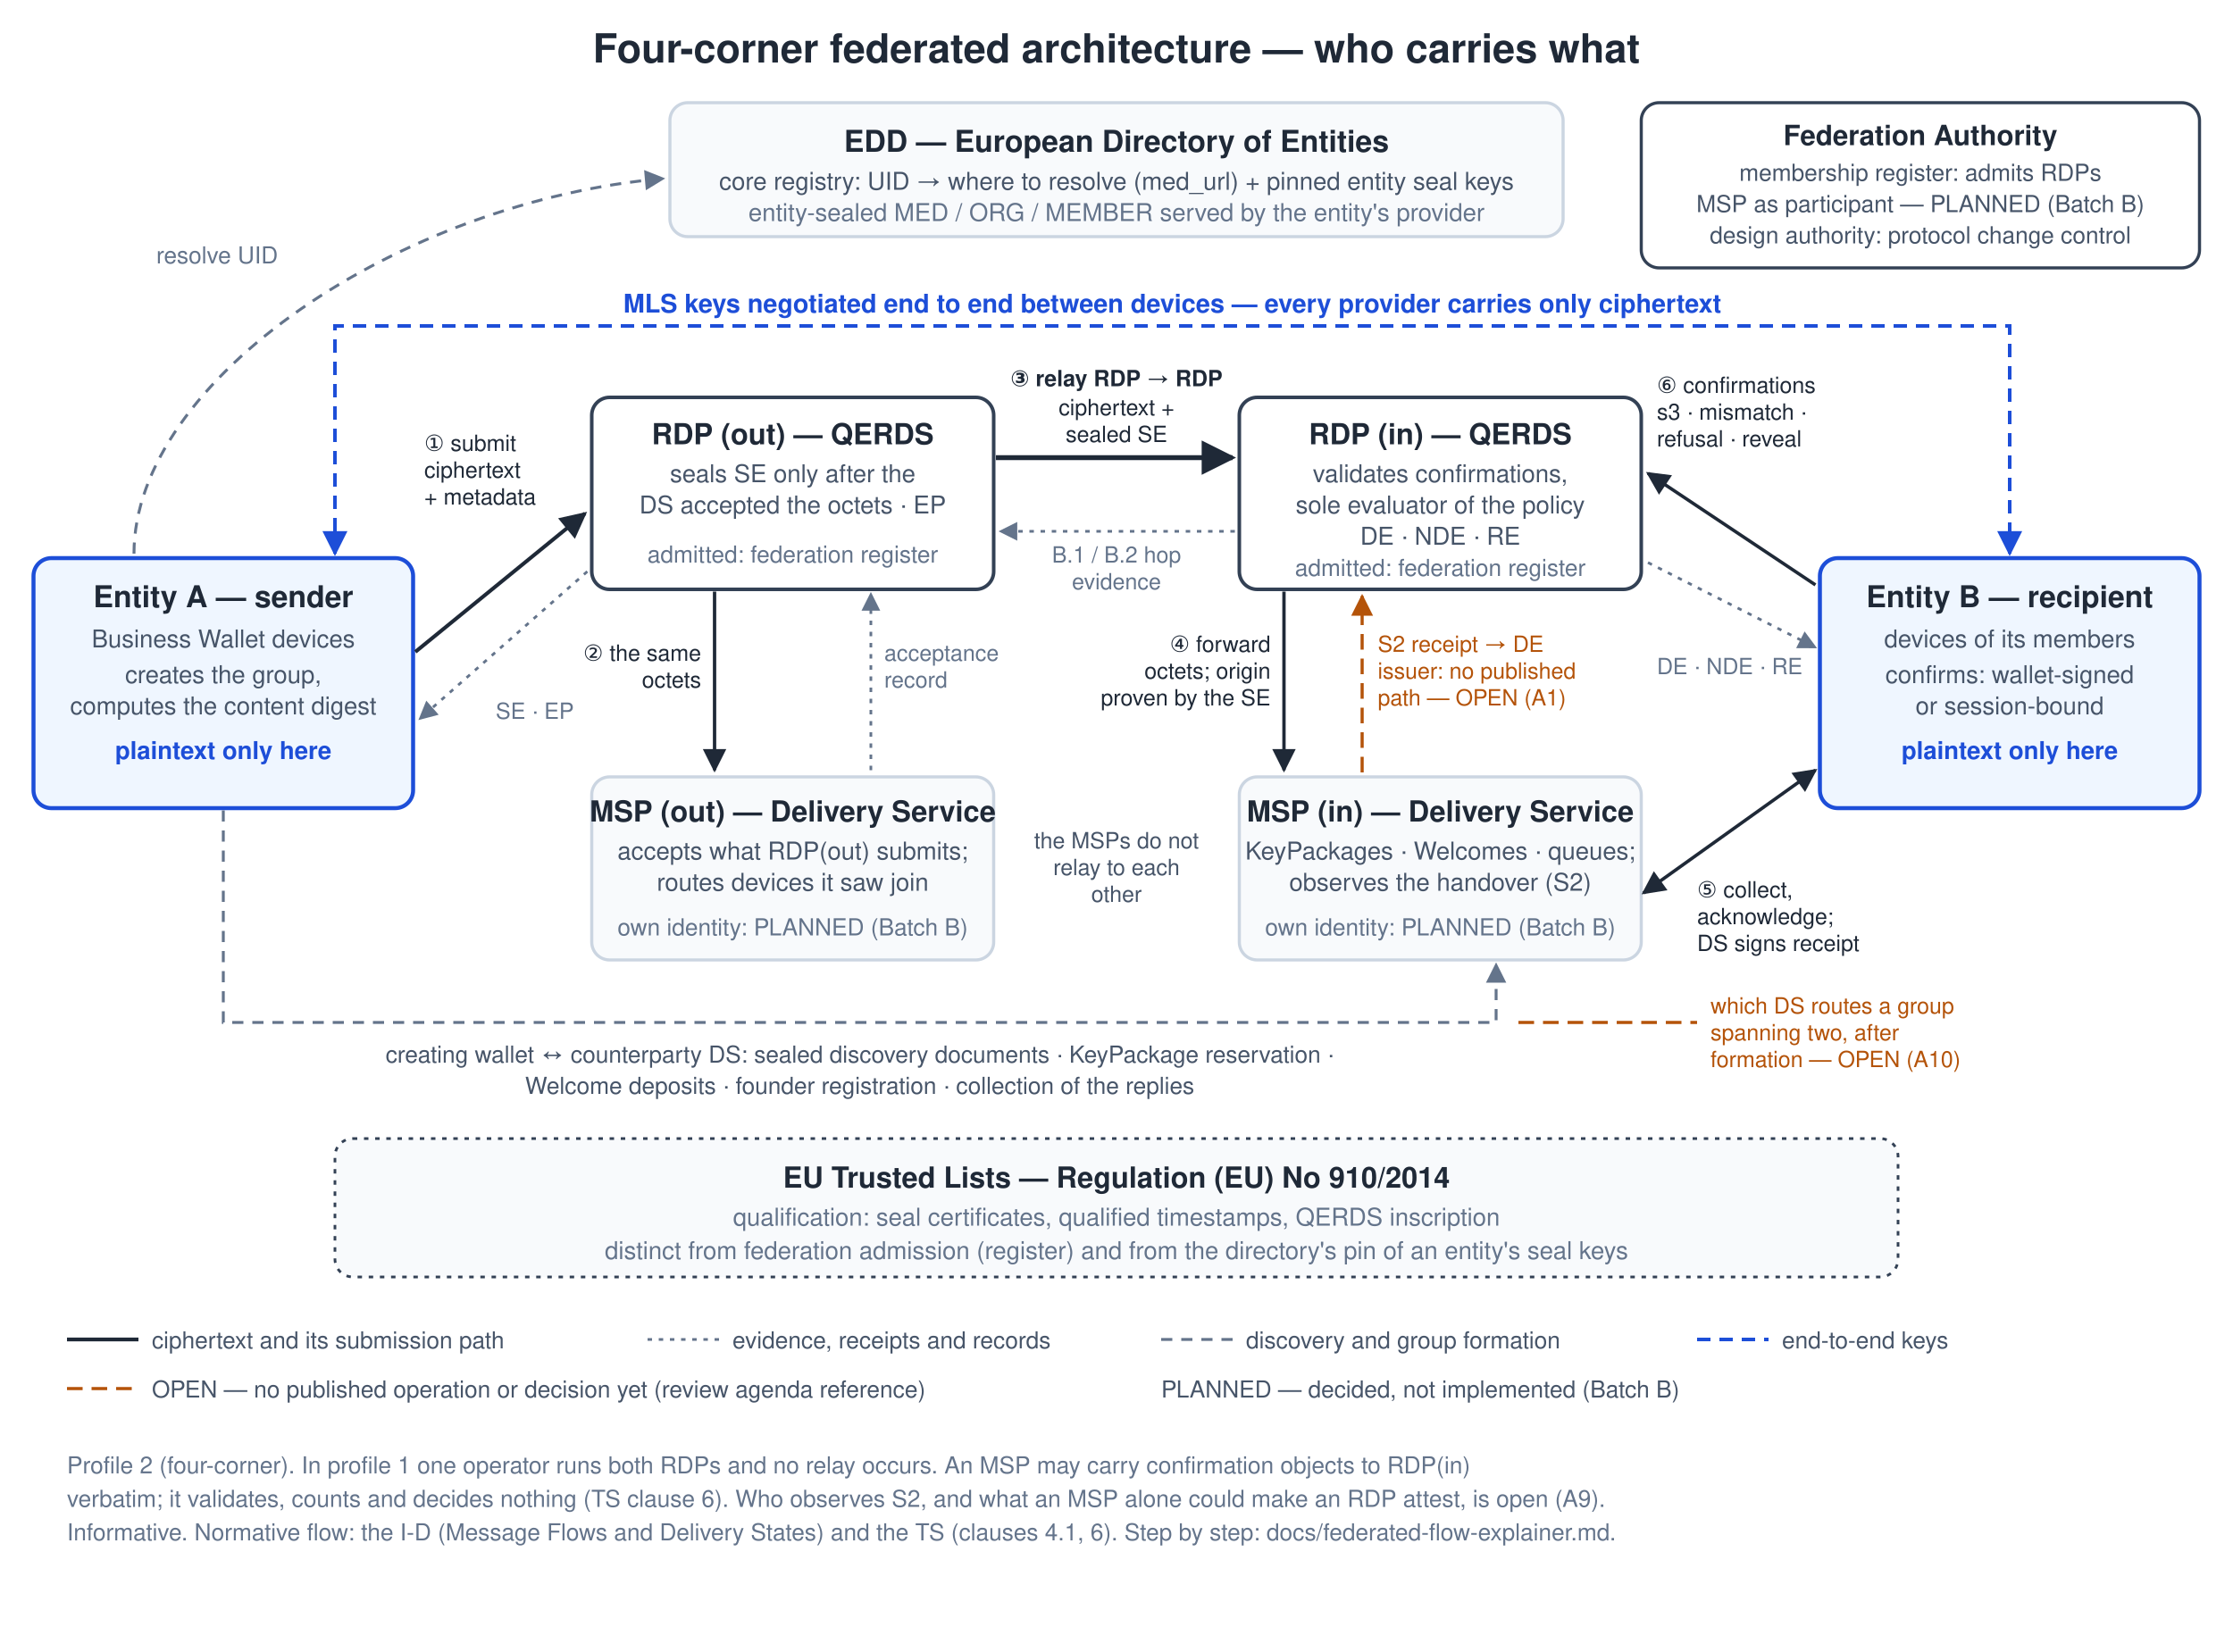
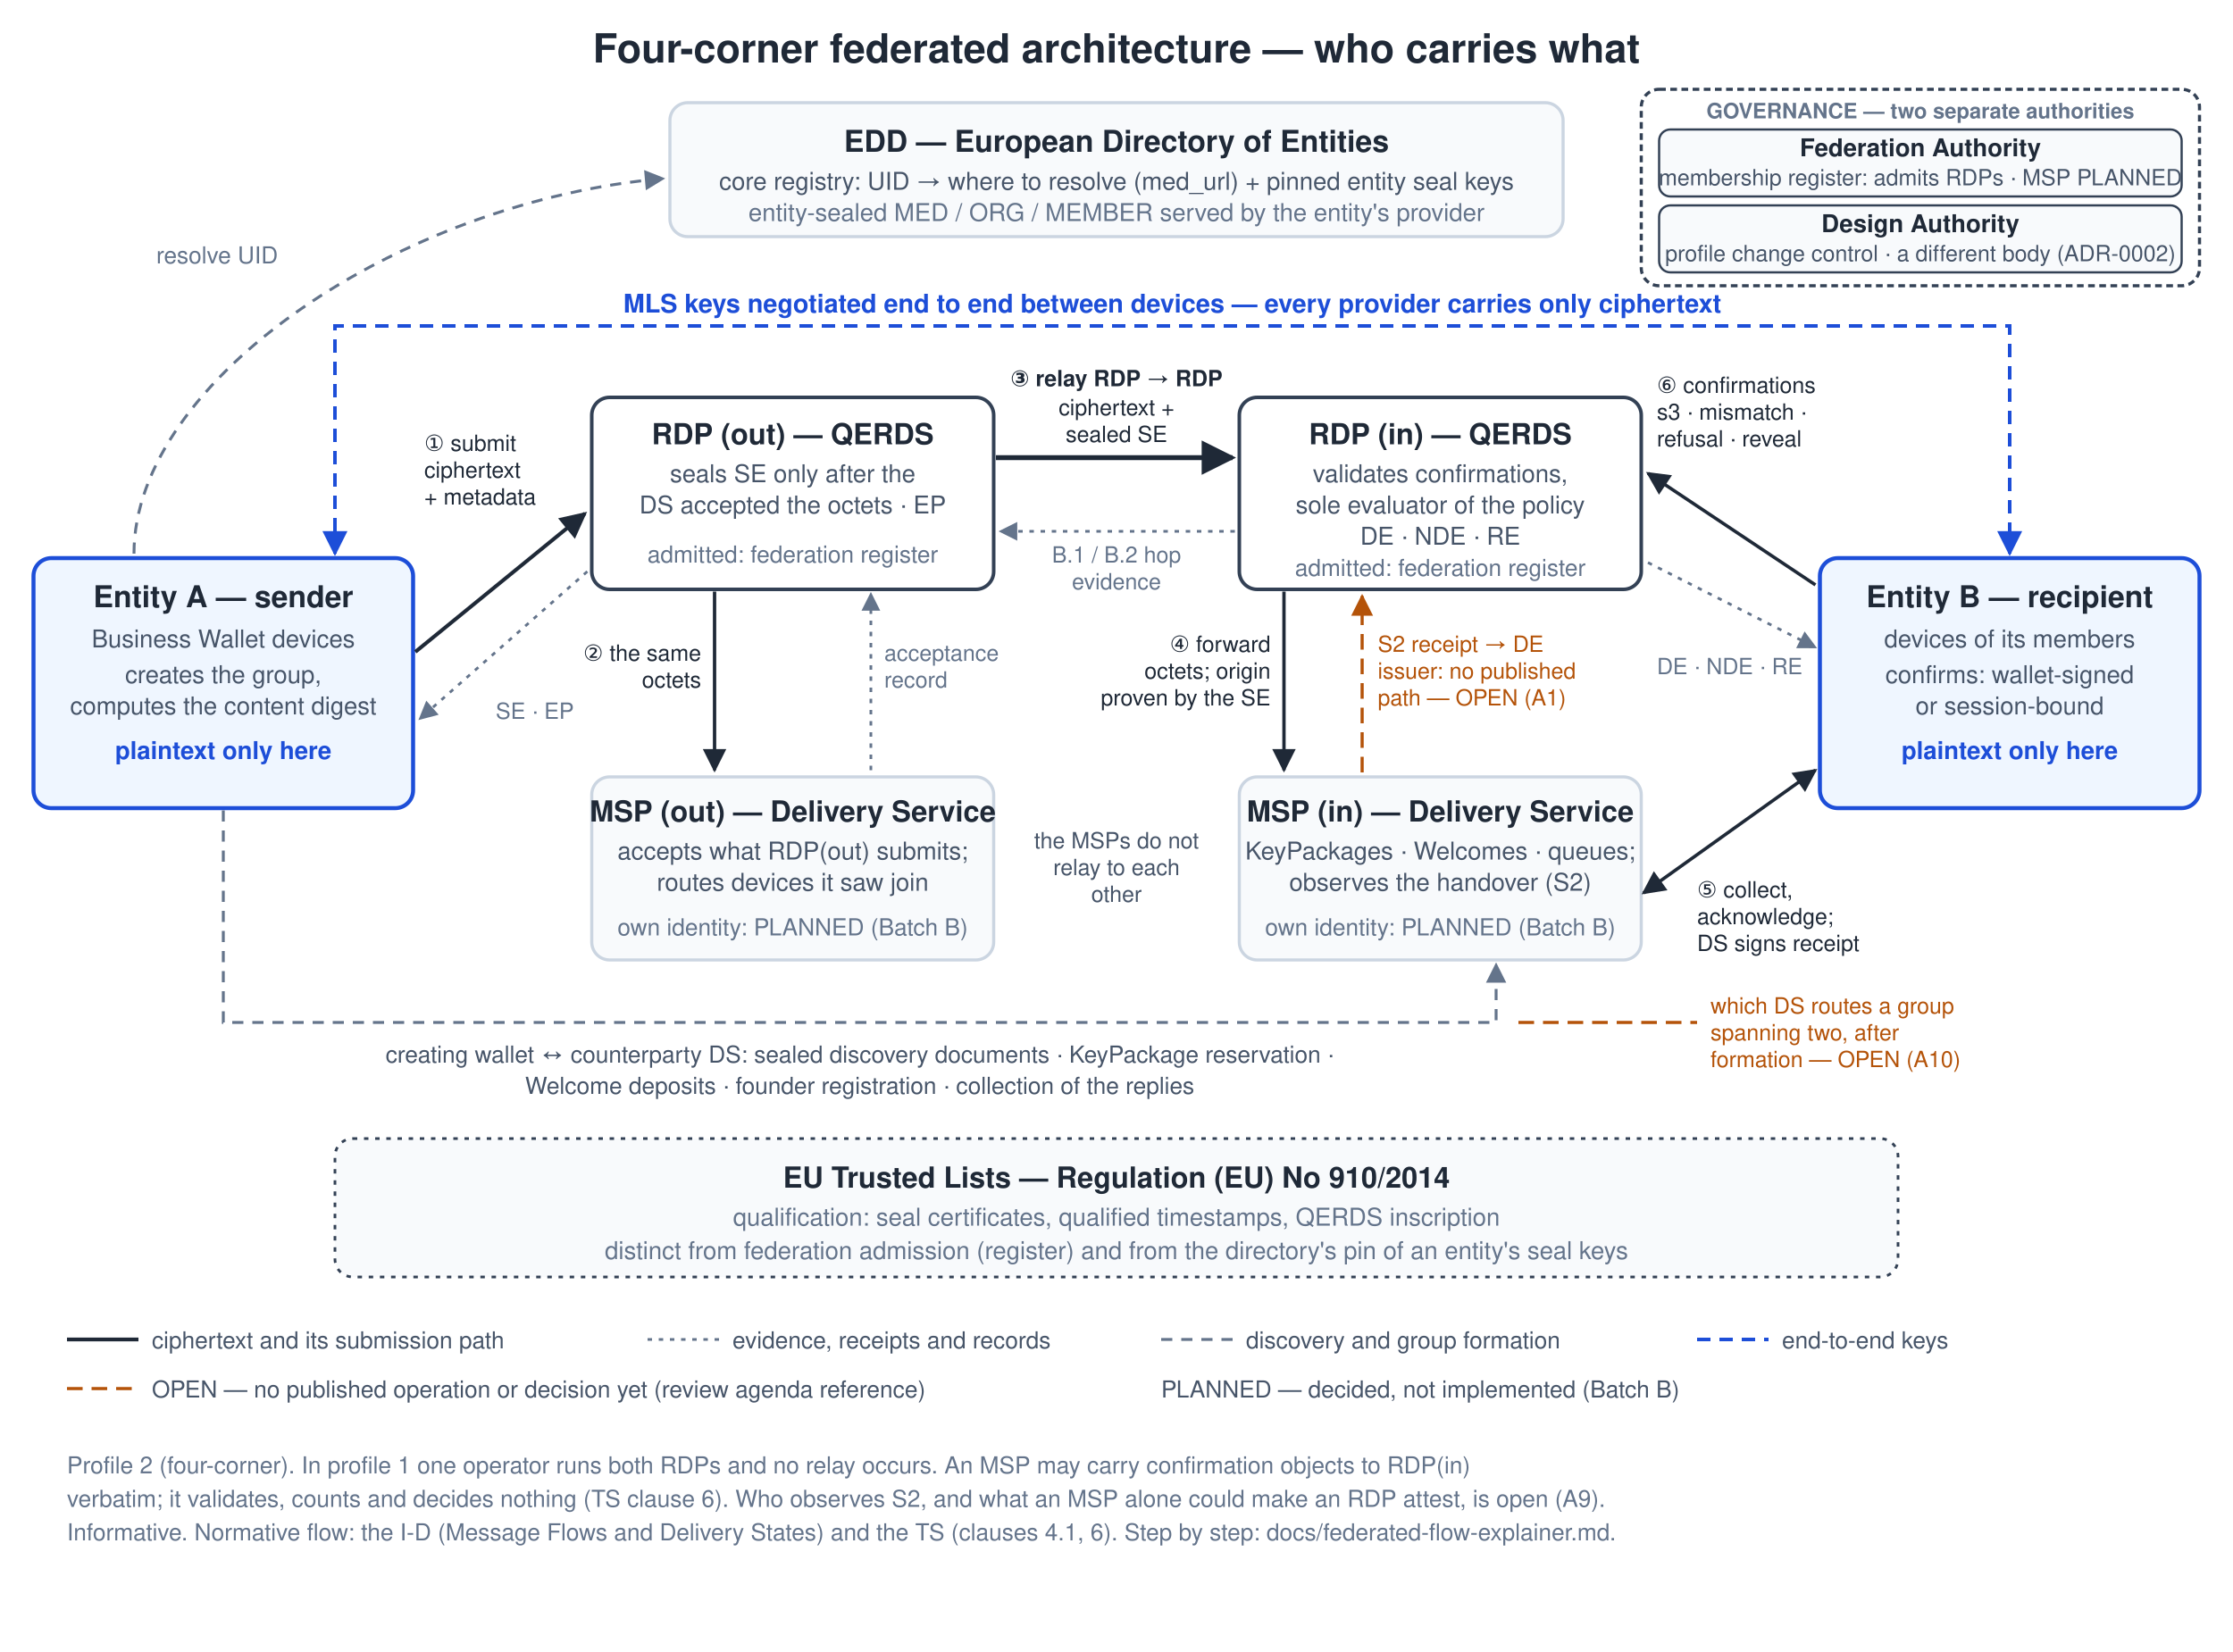
<svg xmlns="http://www.w3.org/2000/svg" viewBox="0 0 1000 740" font-family="Helvetica, Arial, sans-serif" role="img">
  <defs>
    <marker id="arr" viewBox="0 0 10 10" refX="9" refY="5" markerWidth="7" markerHeight="7" orient="auto-start-reverse">
      <path d="M 0 0 L 10 5 L 0 10 z" fill="#1f2937" />
    </marker>
    <marker id="arrg" viewBox="0 0 10 10" refX="9" refY="5" markerWidth="7" markerHeight="7" orient="auto-start-reverse">
      <path d="M 0 0 L 10 5 L 0 10 z" fill="#64748b" />
    </marker>
    <marker id="arrb" viewBox="0 0 10 10" refX="9" refY="5" markerWidth="7" markerHeight="7" orient="auto-start-reverse">
      <path d="M 0 0 L 10 5 L 0 10 z" fill="#1d4ed8" />
    </marker>
    <marker id="arro" viewBox="0 0 10 10" refX="9" refY="5" markerWidth="7" markerHeight="7" orient="auto-start-reverse">
      <path d="M 0 0 L 10 5 L 0 10 z" fill="#b45309" />
    </marker>
  </defs>
  <rect x="0" y="0" width="1000" height="740" fill="#ffffff" />
  <text x="500" y="28" text-anchor="middle" font-size="18" font-weight="bold" fill="#1f2937">Four-corner federated architecture — who carries what</text>
  <rect x="300" y="46" width="400" height="60" rx="8" fill="#f8fafc" stroke="#cbd5e1" stroke-width="1.4" />
  <text x="500" y="68" text-anchor="middle" font-size="13.5" font-weight="bold" fill="#1f2937">EDD — European Directory of Entities</text>
  <text x="500" y="85" text-anchor="middle" font-size="11" fill="#475569">core registry: UID → where to resolve (med_url) + pinned entity seal keys</text>
  <text x="500" y="99" text-anchor="middle" font-size="11" fill="#64748b">entity-sealed MED / ORG / MEMBER served by the entity's provider</text>
-   <rect x="735" y="46" width="250" height="74" rx="8" fill="#ffffff" stroke="#334155" stroke-width="1.4" />
-   <text x="860" y="65" text-anchor="middle" font-size="12.5" font-weight="bold" fill="#1f2937">Federation Authority</text>
-   <text x="860" y="81" text-anchor="middle" font-size="10.5" fill="#475569">membership register: admits RDPs</text>
-   <text x="860" y="95" text-anchor="middle" font-size="10.5" fill="#475569">MSP as participant — PLANNED (Batch B)</text>
-   <text x="860" y="109" text-anchor="middle" font-size="10.5" fill="#475569">design authority: protocol change control</text>
+   <rect x="735" y="40" width="250" height="88" rx="8" fill="#ffffff" stroke="#334155" stroke-width="1.4" stroke-dasharray="3 2" />
+   <text x="860" y="53" text-anchor="middle" font-size="9.5" font-weight="bold" fill="#64748b">GOVERNANCE — two separate authorities</text>
+   <rect x="743" y="58" width="234" height="30" rx="5" fill="#f8fafc" stroke="#334155" stroke-width="1" />
+   <text x="860" y="70" text-anchor="middle" font-size="11" font-weight="bold" fill="#1f2937">Federation Authority</text>
+   <text x="860" y="83" text-anchor="middle" font-size="10" fill="#475569">membership register: admits RDPs · MSP PLANNED</text>
+   <rect x="743" y="92" width="234" height="30" rx="5" fill="#f8fafc" stroke="#334155" stroke-width="1" />
+   <text x="860" y="104" text-anchor="middle" font-size="11" font-weight="bold" fill="#1f2937">Design Authority</text>
+   <text x="860" y="117" text-anchor="middle" font-size="10" fill="#475569">profile change control · a different body (ADR-0002)</text>
  <path d="M 60 248 C 60 170, 180 90, 297 80" fill="none" stroke="#64748b" stroke-width="1.3" stroke-dasharray="5 4" marker-end="url(#arrg)" />
  <text x="70" y="118" font-size="10.5" fill="#64748b">resolve UID</text>
  <path d="M 150 248 L 150 146 L 900 146 L 900 248" fill="none" stroke="#1d4ed8" stroke-width="1.6" stroke-dasharray="6 4" marker-start="url(#arrb)" marker-end="url(#arrb)" />
  <text x="525" y="140" text-anchor="middle" font-size="11.5" font-weight="bold" fill="#1d4ed8">MLS keys negotiated end to end between devices — every provider carries only ciphertext</text>
  <rect x="15" y="250" width="170" height="112" rx="8" fill="#eff6ff" stroke="#1d4ed8" stroke-width="1.8" />
  <text x="100" y="272" text-anchor="middle" font-size="13.5" font-weight="bold" fill="#1f2937">Entity A — sender</text>
  <text x="100" y="290" text-anchor="middle" font-size="11" fill="#475569">Business Wallet devices</text>
  <text x="100" y="306" text-anchor="middle" font-size="11" fill="#475569">creates the group,</text>
  <text x="100" y="320" text-anchor="middle" font-size="11" fill="#475569">computes the content digest</text>
  <text x="100" y="340" text-anchor="middle" font-size="11" font-weight="bold" fill="#1d4ed8">plaintext only here</text>
  <rect x="815" y="250" width="170" height="112" rx="8" fill="#eff6ff" stroke="#1d4ed8" stroke-width="1.8" />
  <text x="900" y="272" text-anchor="middle" font-size="13.5" font-weight="bold" fill="#1f2937">Entity B — recipient</text>
  <text x="900" y="290" text-anchor="middle" font-size="11" fill="#475569">devices of its members</text>
  <text x="900" y="306" text-anchor="middle" font-size="11" fill="#475569">confirms: wallet-signed</text>
  <text x="900" y="320" text-anchor="middle" font-size="11" fill="#475569">or session-bound</text>
  <text x="900" y="340" text-anchor="middle" font-size="11" font-weight="bold" fill="#1d4ed8">plaintext only here</text>
  <rect x="265" y="178" width="180" height="86" rx="8" fill="#ffffff" stroke="#334155" stroke-width="1.6" />
  <text x="355" y="199" text-anchor="middle" font-size="13" font-weight="bold" fill="#1f2937">RDP (out) — QERDS</text>
  <text x="355" y="216" text-anchor="middle" font-size="11" fill="#475569">seals SE only after the</text>
  <text x="355" y="230" text-anchor="middle" font-size="11" fill="#475569">DS accepted the octets · EP</text>
  <text x="355" y="252" text-anchor="middle" font-size="10.5" fill="#64748b">admitted: federation register</text>
  <rect x="555" y="178" width="180" height="86" rx="8" fill="#ffffff" stroke="#334155" stroke-width="1.6" />
  <text x="645" y="199" text-anchor="middle" font-size="13" font-weight="bold" fill="#1f2937">RDP (in) — QERDS</text>
  <text x="645" y="216" text-anchor="middle" font-size="11" fill="#475569">validates confirmations,</text>
  <text x="645" y="230" text-anchor="middle" font-size="11" fill="#475569">sole evaluator of the policy</text>
  <text x="645" y="244" text-anchor="middle" font-size="11" fill="#475569">DE · NDE · RE</text>
  <text x="645" y="258" text-anchor="middle" font-size="10.5" fill="#64748b">admitted: federation register</text>
  <rect x="265" y="348" width="180" height="82" rx="8" fill="#f8fafc" stroke="#cbd5e1" stroke-width="1.4" />
  <text x="355" y="368" text-anchor="middle" font-size="13" font-weight="bold" fill="#1f2937">MSP (out) — Delivery Service</text>
  <text x="355" y="385" text-anchor="middle" font-size="11" fill="#475569">accepts what RDP(out) submits;</text>
  <text x="355" y="399" text-anchor="middle" font-size="11" fill="#475569">routes devices it saw join</text>
  <text x="355" y="419" text-anchor="middle" font-size="10.5" fill="#64748b">own identity: PLANNED (Batch B)</text>
  <rect x="555" y="348" width="180" height="82" rx="8" fill="#f8fafc" stroke="#cbd5e1" stroke-width="1.4" />
  <text x="645" y="368" text-anchor="middle" font-size="13" font-weight="bold" fill="#1f2937">MSP (in) — Delivery Service</text>
  <text x="645" y="385" text-anchor="middle" font-size="11" fill="#475569">KeyPackages · Welcomes · queues;</text>
  <text x="645" y="399" text-anchor="middle" font-size="11" fill="#475569">observes the handover (S2)</text>
  <text x="645" y="419" text-anchor="middle" font-size="10.5" fill="#64748b">own identity: PLANNED (Batch B)</text>
  <line x1="186" y1="292" x2="262" y2="230" stroke="#1f2937" stroke-width="1.7" marker-end="url(#arr)" />
  <text x="190" y="202" font-size="10" fill="#1f2937">① submit</text>
  <text x="190" y="214" font-size="10" fill="#1f2937">ciphertext</text>
  <text x="190" y="226" font-size="10" fill="#1f2937">+ metadata</text>
  <line x1="263" y1="256" x2="188" y2="322" stroke="#64748b" stroke-width="1.2" stroke-dasharray="2 3" marker-end="url(#arrg)" />
  <text x="222" y="322" font-size="10" fill="#64748b">SE · EP</text>
  <line x1="320" y1="265" x2="320" y2="345" stroke="#1f2937" stroke-width="1.5" marker-end="url(#arr)" />
  <text x="314" y="296" text-anchor="end" font-size="10" fill="#1f2937">② the same</text>
  <text x="314" y="308" text-anchor="end" font-size="10" fill="#1f2937">octets</text>
  <line x1="390" y1="345" x2="390" y2="266" stroke="#64748b" stroke-width="1.2" stroke-dasharray="2 3" marker-end="url(#arrg)" />
  <text x="396" y="296" font-size="10" fill="#64748b">acceptance</text>
  <text x="396" y="308" font-size="10" fill="#64748b">record</text>
  <line x1="446" y1="205" x2="552" y2="205" stroke="#1f2937" stroke-width="2.2" marker-end="url(#arr)" />
  <text x="500" y="173" text-anchor="middle" font-size="10" font-weight="bold" fill="#1f2937">③ relay RDP → RDP</text>
  <text x="500" y="186" text-anchor="middle" font-size="10" fill="#1f2937">ciphertext +</text>
  <text x="500" y="198" text-anchor="middle" font-size="10" fill="#1f2937">sealed SE</text>
  <line x1="553" y1="238" x2="448" y2="238" stroke="#64748b" stroke-width="1.2" stroke-dasharray="2 3" marker-end="url(#arrg)" />
  <text x="500" y="252" text-anchor="middle" font-size="10" fill="#64748b">B.1 / B.2 hop</text>
  <text x="500" y="264" text-anchor="middle" font-size="10" fill="#64748b">evidence</text>
  <text x="500" y="380" text-anchor="middle" font-size="10" fill="#475569">the MSPs do not</text>
  <text x="500" y="392" text-anchor="middle" font-size="10" fill="#475569">relay to each</text>
  <text x="500" y="404" text-anchor="middle" font-size="10" fill="#475569">other</text>
  <line x1="575" y1="265" x2="575" y2="345" stroke="#1f2937" stroke-width="1.5" marker-end="url(#arr)" />
  <text x="569" y="292" text-anchor="end" font-size="10" fill="#1f2937">④ forward</text>
  <text x="569" y="304" text-anchor="end" font-size="10" fill="#1f2937">octets; origin</text>
  <text x="569" y="316" text-anchor="end" font-size="10" fill="#1f2937">proven by the SE</text>
  <line x1="610" y1="346" x2="610" y2="267" stroke="#b45309" stroke-width="1.4" stroke-dasharray="7 4" marker-end="url(#arro)" />
  <text x="617" y="292" font-size="10" fill="#b45309">S2 receipt → DE</text>
  <text x="617" y="304" font-size="10" fill="#b45309">issuer: no published</text>
  <text x="617" y="316" font-size="10" fill="#b45309">path — OPEN (A1)</text>
  <line x1="736" y1="400" x2="813" y2="345" stroke="#1f2937" stroke-width="1.5" marker-start="url(#arr)" marker-end="url(#arr)" />
  <text x="760" y="402" font-size="10" fill="#1f2937">⑤ collect,</text>
  <text x="760" y="414" font-size="10" fill="#1f2937">acknowledge;</text>
  <text x="760" y="426" font-size="10" fill="#1f2937">DS signs receipt</text>
  <line x1="813" y1="262" x2="738" y2="212" stroke="#1f2937" stroke-width="1.5" marker-end="url(#arr)" />
  <text x="742" y="176" font-size="10" fill="#1f2937">⑥ confirmations</text>
  <text x="742" y="188" font-size="10" fill="#1f2937">s3 · mismatch ·</text>
  <text x="742" y="200" font-size="10" fill="#1f2937">refusal · reveal</text>
  <line x1="738" y1="252" x2="813" y2="290" stroke="#64748b" stroke-width="1.2" stroke-dasharray="2 3" marker-end="url(#arrg)" />
  <text x="742" y="302" font-size="10" fill="#64748b">DE · NDE · RE</text>
  <path d="M 100 363 L 100 458 L 670 458 L 670 432" fill="none" stroke="#64748b" stroke-width="1.3" stroke-dasharray="5 4" marker-end="url(#arrg)" />
  <text x="385" y="476" text-anchor="middle" font-size="10.5" fill="#475569">creating wallet ↔ counterparty DS: sealed discovery documents · KeyPackage reservation ·</text>
  <text x="385" y="490" text-anchor="middle" font-size="10.5" fill="#475569">Welcome deposits · founder registration · collection of the replies</text>
  <line x1="680" y1="458" x2="760" y2="458" stroke="#b45309" stroke-width="1.4" stroke-dasharray="7 4" />
  <text x="766" y="454" font-size="10" fill="#b45309">which DS routes a group</text>
  <text x="766" y="466" font-size="10" fill="#b45309">spanning two, after</text>
  <text x="766" y="478" font-size="10" fill="#b45309">formation — OPEN (A10)</text>
  <rect x="150" y="510" width="700" height="62" rx="8" fill="#f8fafc" stroke="#334155" stroke-width="1.2" stroke-dasharray="2 3" />
  <text x="500" y="532" text-anchor="middle" font-size="13" font-weight="bold" fill="#1f2937">EU Trusted Lists — Regulation (EU) No 910/2014</text>
  <text x="500" y="549" text-anchor="middle" font-size="11" fill="#64748b">qualification: seal certificates, qualified timestamps, QERDS inscription</text>
  <text x="500" y="564" text-anchor="middle" font-size="11" fill="#64748b">distinct from federation admission (register) and from the directory's pin of an entity's seal keys</text>
  <g font-size="10.5" fill="#475569">
    <line x1="30" y1="600" x2="62" y2="600" stroke="#1f2937" stroke-width="1.7" />
    <text x="68" y="604">ciphertext and its submission path</text>
    <line x1="290" y1="600" x2="322" y2="600" stroke="#64748b" stroke-width="1.2" stroke-dasharray="2 3" />
    <text x="328" y="604">evidence, receipts and records</text>
    <line x1="520" y1="600" x2="552" y2="600" stroke="#64748b" stroke-width="1.3" stroke-dasharray="5 4" />
    <text x="558" y="604">discovery and group formation</text>
    <line x1="760" y1="600" x2="792" y2="600" stroke="#1d4ed8" stroke-width="1.6" stroke-dasharray="6 4" />
    <text x="798" y="604">end-to-end keys</text>
    <line x1="30" y1="622" x2="62" y2="622" stroke="#b45309" stroke-width="1.4" stroke-dasharray="7 4" />
    <text x="68" y="626">OPEN — no published operation or decision yet (review agenda reference)</text>
    <text x="520" y="626">PLANNED — decided, not implemented (Batch B)</text>
  </g>
  <g font-size="10.5" fill="#64748b">
    <text x="30" y="660">Profile 2 (four-corner). In profile 1 one operator runs both RDPs and no relay occurs. An MSP may carry confirmation objects to RDP(in)</text>
    <text x="30" y="675">verbatim; it validates, counts and decides nothing (TS clause 6). Who observes S2, and what an MSP alone could make an RDP attest, is open (A9).</text>
    <text x="30" y="690">Informative. Normative flow: the I-D (Message Flows and Delivery States) and the TS (clauses 4.1, 6). Step by step: docs/federated-flow-explainer.md.</text>
  </g>
</svg>
